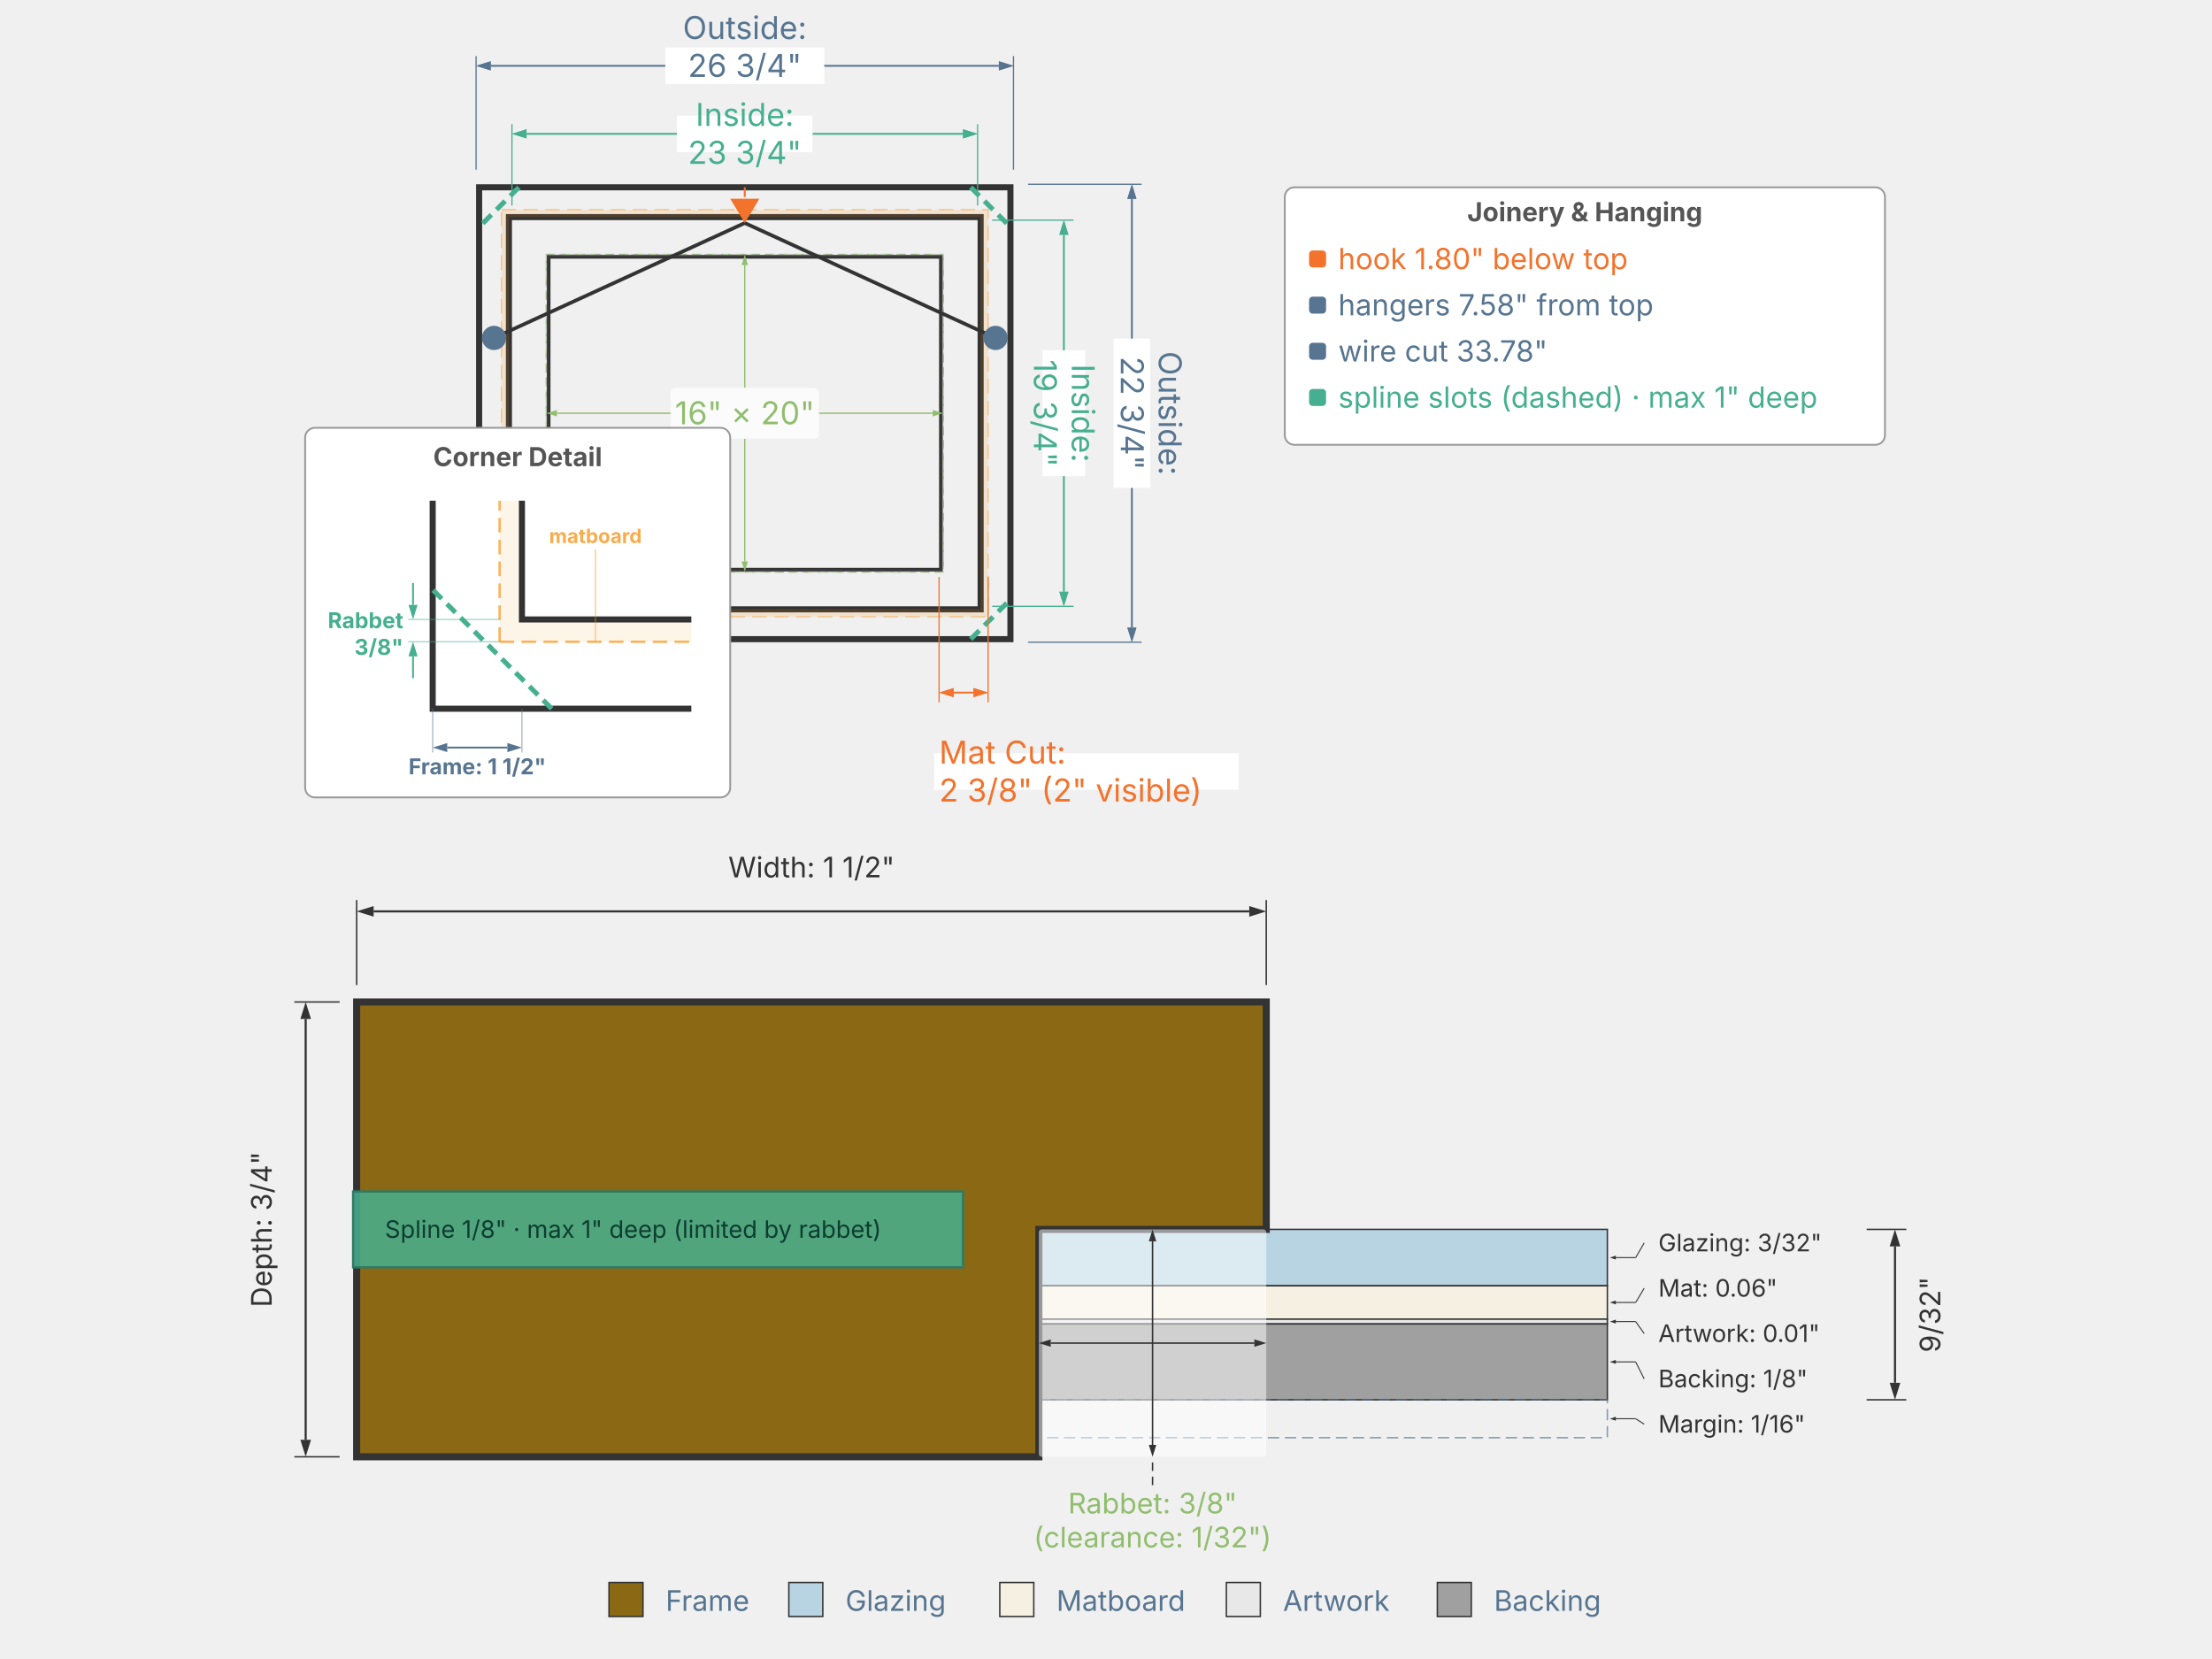
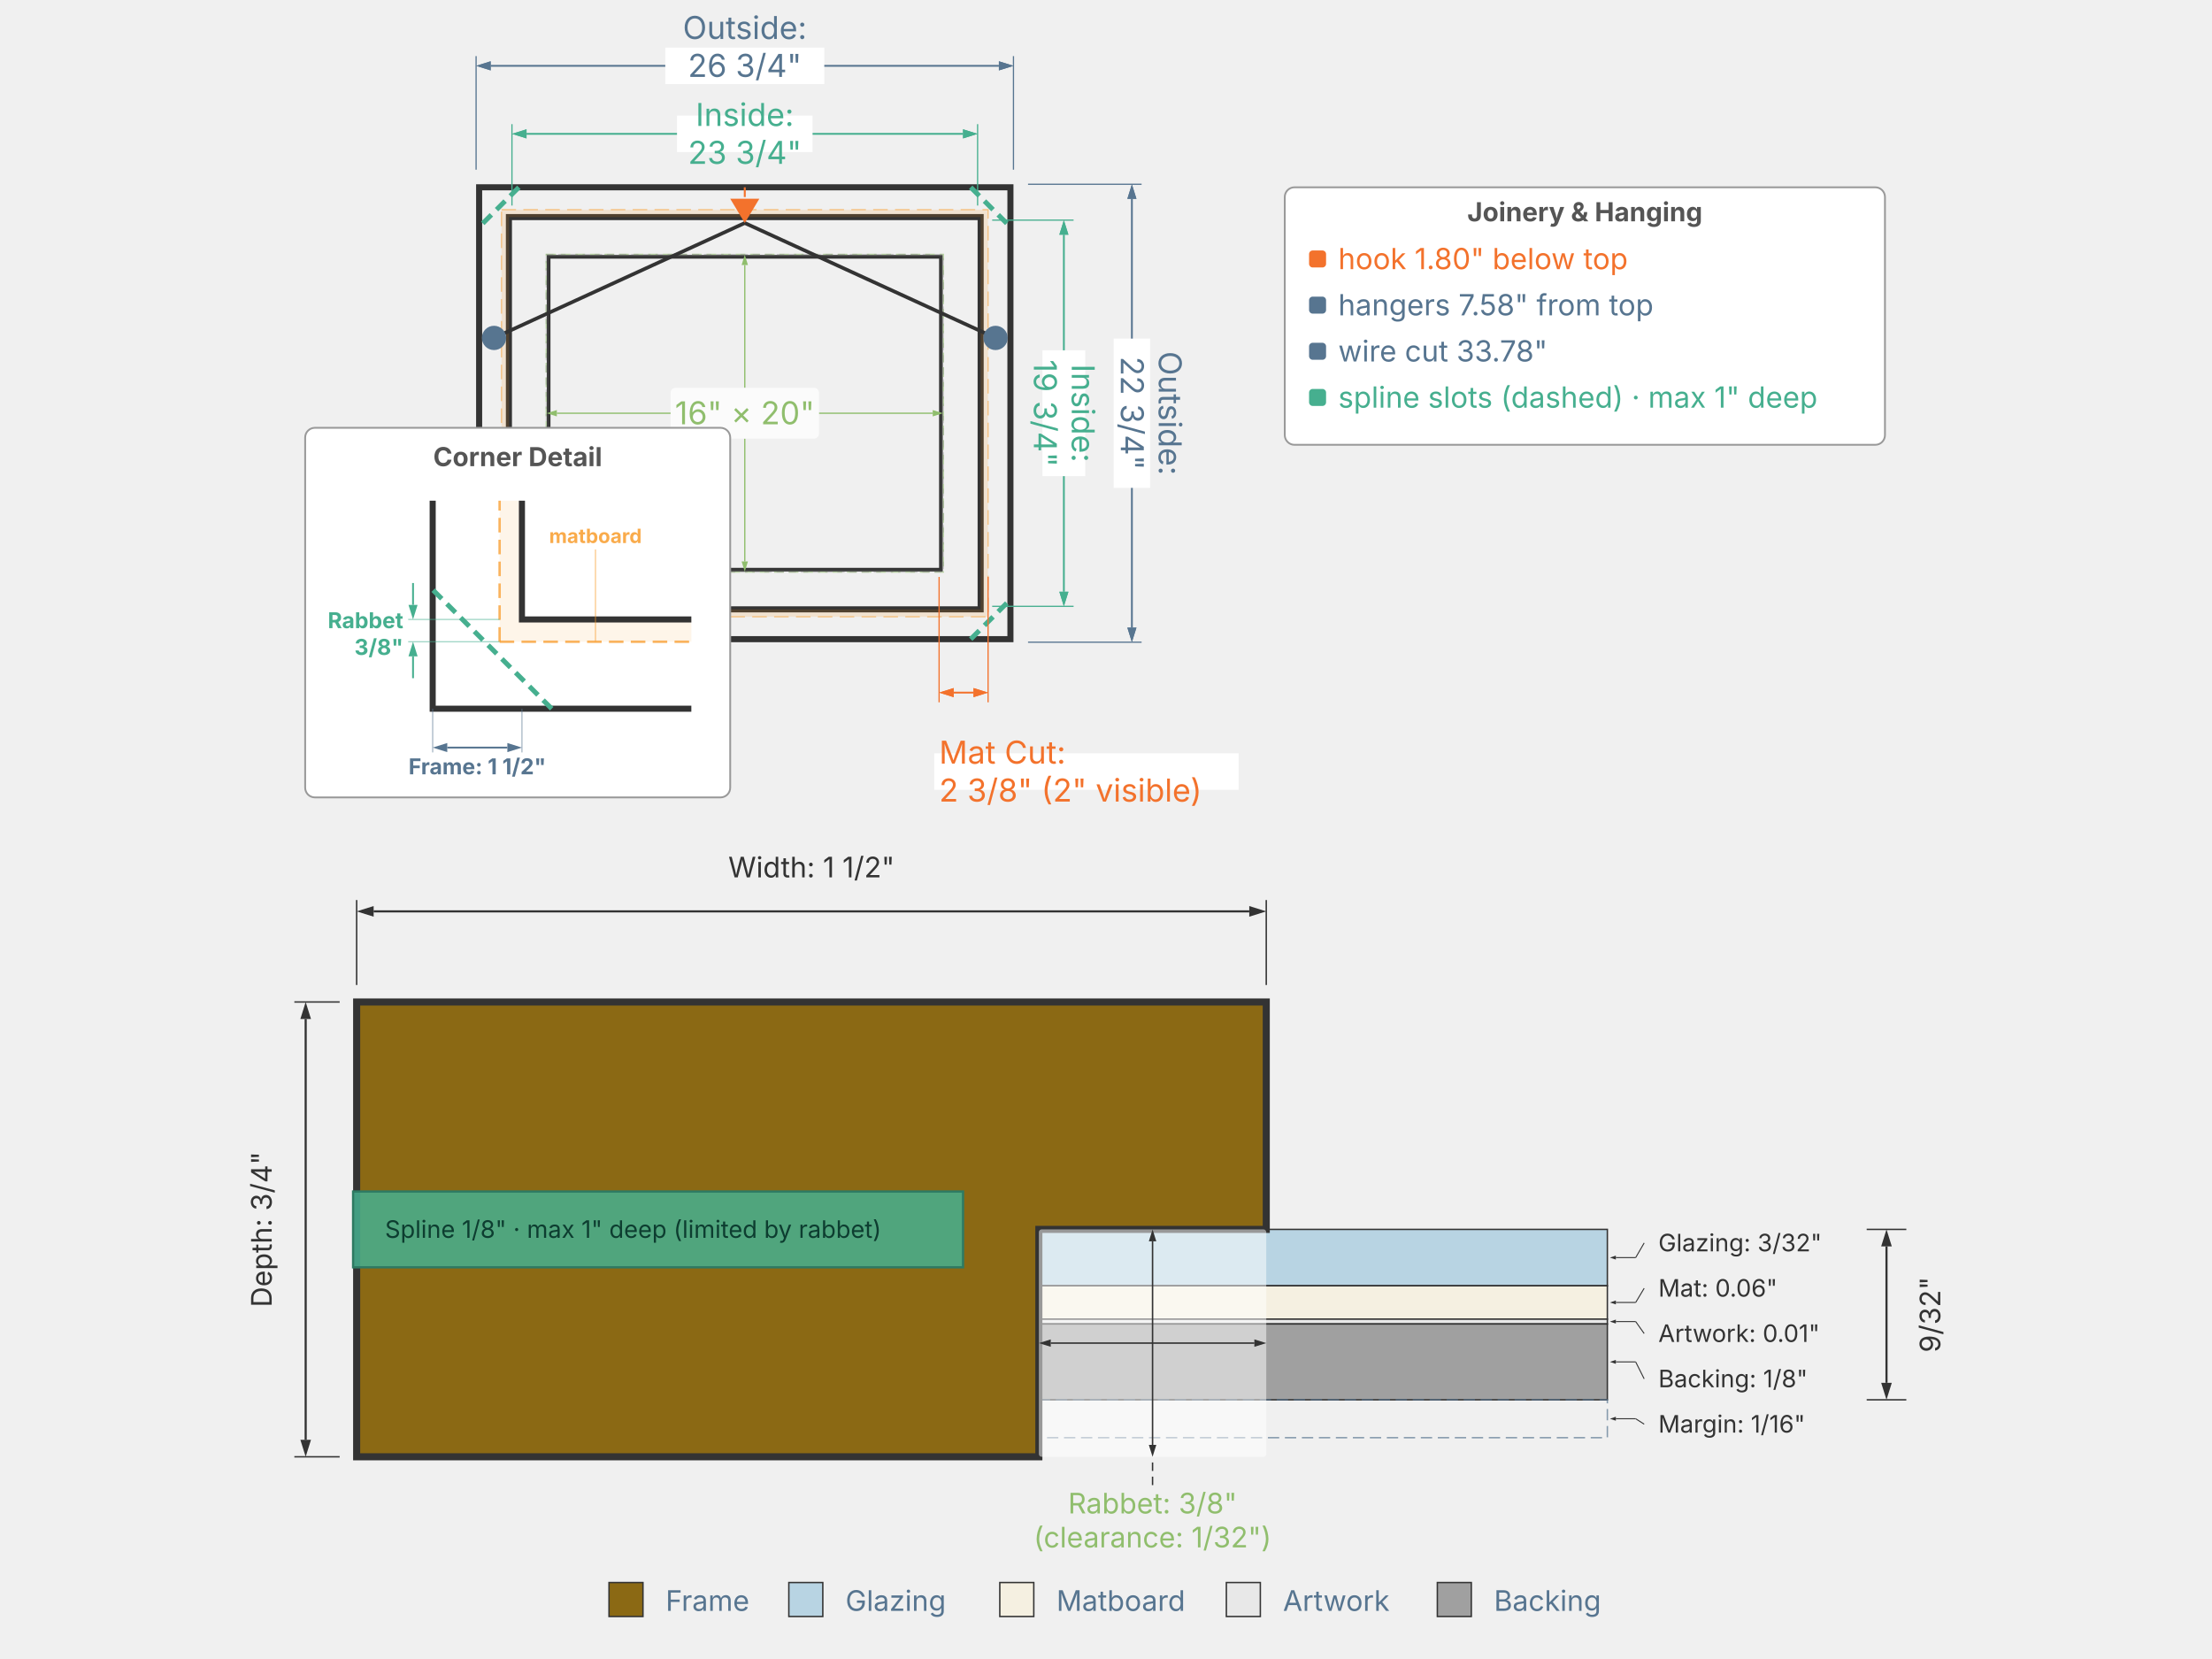
<svg xmlns="http://www.w3.org/2000/svg" viewBox="0 0 800.00 600.00">
  <g id="plan-view" transform="translate(-82.08, 5.36) scale(0.8786)">
    <g id="geometry">
      <rect x="290.65" y="71.00" width="218.70" height="186.00" stroke="#333333" stroke-width="2.5" fill="none" />
      <rect x="302.91" y="83.26" width="194.18" height="161.47" stroke="#333333" stroke-width="2.5" fill="none" />
      <rect x="319.26" y="99.62" width="161.47" height="128.77" stroke="#333333" stroke-width="1.5" fill="none" />
      <rect x="318.24" y="98.59" width="163.52" height="130.81" stroke="#90be6d" stroke-width="0.5" stroke-dasharray="4,2" fill="none" opacity="0.6" />
    </g>
    <g id="rabbet-overlap">
      <path d="M299.85,80.20 h200.31 v167.60 h-200.31 Z M302.91,83.26 v161.47 h194.18 v-161.47 Z" fill="#f8961e" fill-opacity="0.15" fill-rule="evenodd" stroke="none" />
    </g>
    <g id="content-boundary">
      <rect x="299.85" y="80.20" width="200.31" height="167.60" stroke="#f8961e" stroke-width="0.5" stroke-dasharray="6,3" fill="none" opacity="0.5" />
    </g>
    <g id="mat-overlap">
      <path d="M318.24,98.59 h163.52 v130.81 h-163.52 Z M319.26,99.62 v128.77 h161.47 v-128.77 Z" fill="#888888" fill-opacity="0.12" fill-rule="evenodd" stroke="none" />
      <rect x="318.24" y="98.59" width="163.52" height="130.81" fill="none" stroke="#888888" stroke-width="0.40" stroke-dasharray="3,2" stroke-opacity="0.4" />
    </g>
    <g id="hanging-hardware">
      <polyline points="296.78,133.00 400.00,85.70 503.22,133.00" fill="none" stroke="#333333" stroke-width="1.5" />
      <circle cx="296.78" cy="133.00" r="5" fill="#577590" />
      <circle cx="503.22" cy="133.00" r="5" fill="#577590" />
      <path d="M400.00,85.70 l-6,-10 h12 Z" fill="#f3722c" />
      <line x1="400.00" y1="71.00" x2="400.00" y2="75.70" stroke="#f3722c" stroke-width="0.8" stroke-dasharray="4,3" />
    </g>
    <g id="spline-corners">
      <line x1="307.00" y1="71.00" x2="290.65" y2="87.35" stroke="#46af8f" stroke-width="2" stroke-dasharray="5,3" />
      <line x1="493.00" y1="71.00" x2="509.35" y2="87.35" stroke="#46af8f" stroke-width="2" stroke-dasharray="5,3" />
      <line x1="307.00" y1="257.00" x2="290.65" y2="240.65" stroke="#46af8f" stroke-width="2" stroke-dasharray="5,3" />
      <line x1="493.00" y1="257.00" x2="509.35" y2="240.65" stroke="#46af8f" stroke-width="2" stroke-dasharray="5,3" />
    </g>
    <g id="dimensions">
      <g class="dimension">
        <line x1="304.16" y1="78.51" x2="304.16" y2="45.00" stroke="#46af8f" stroke-width="0.5" />
        <line x1="495.84" y1="78.51" x2="495.84" y2="45.00" stroke="#46af8f" stroke-width="0.5" />
        <polygon points="304.16,49.00 310.16,50.88 310.16,47.12" fill="#46af8f" data-arrow="true" />
        <line x1="310.16" y1="49.00" x2="489.84" y2="49.00" stroke="#46af8f" stroke-width="0.75" />
        <polygon points="495.84,49.00 489.84,47.12 489.84,50.88" fill="#46af8f" data-arrow="true" />
        <rect x="372.10" y="41.50" width="55.80" height="15.00" fill="#FFFFFF" stroke="none" />
        <polygon points="304.16,49.00 310.16,50.88 310.16,47.12" fill="#46af8f" data-arrow="true" />
        <polygon points="495.84,49.00 489.84,47.12 489.84,50.88" fill="#46af8f" data-arrow="true" />
      </g>
      <g class="dimension">
        <line x1="289.40" y1="63.75" x2="289.40" y2="17.00" stroke="#577590" stroke-width="0.5" />
        <line x1="510.60" y1="63.75" x2="510.60" y2="17.00" stroke="#577590" stroke-width="0.5" />
        <polygon points="289.40,21.00 295.40,22.88 295.40,19.12" fill="#577590" data-arrow="true" />
        <line x1="295.40" y1="21.00" x2="504.60" y2="21.00" stroke="#577590" stroke-width="0.75" />
        <polygon points="510.60,21.00 504.60,19.12 504.60,22.88" fill="#577590" data-arrow="true" />
        <rect x="367.28" y="13.50" width="65.44" height="15.00" fill="#FFFFFF" stroke="none" />
        <polygon points="289.40,21.00 295.40,22.88 295.40,19.12" fill="#577590" data-arrow="true" />
        <polygon points="510.60,21.00 504.60,19.12 504.60,22.88" fill="#577590" data-arrow="true" />
      </g>
      <g class="dimension">
        <line x1="501.84" y1="84.51" x2="535.35" y2="84.51" stroke="#46af8f" stroke-width="0.5" />
        <line x1="501.84" y1="243.49" x2="535.35" y2="243.49" stroke="#46af8f" stroke-width="0.5" />
        <polygon points="531.35,84.51 529.48,90.51 533.23,90.51" fill="#46af8f" data-arrow="true" />
        <line x1="531.35" y1="90.51" x2="531.35" y2="237.49" stroke="#46af8f" stroke-width="0.75" />
        <polygon points="531.35,243.49 533.23,237.49 529.48,237.49" fill="#46af8f" data-arrow="true" />
        <rect x="522.55" y="138.10" width="17.60" height="51.80" fill="#FFFFFF" stroke="none" />
        <polygon points="531.35,84.51 529.48,90.51 533.23,90.51" fill="#46af8f" data-arrow="true" />
        <polygon points="531.35,243.49 533.23,237.49 529.48,237.49" fill="#46af8f" data-arrow="true" />
      </g>
      <g class="dimension">
        <line x1="516.60" y1="69.75" x2="563.35" y2="69.75" stroke="#577590" stroke-width="0.5" />
        <line x1="516.60" y1="258.25" x2="563.35" y2="258.25" stroke="#577590" stroke-width="0.5" />
        <polygon points="559.35,69.75 557.48,75.75 561.23,75.75" fill="#577590" data-arrow="true" />
        <line x1="559.35" y1="75.75" x2="559.35" y2="252.25" stroke="#577590" stroke-width="0.75" />
        <polygon points="559.35,258.25 561.23,252.25 557.48,252.25" fill="#577590" data-arrow="true" />
        <rect x="551.85" y="133.28" width="15.00" height="61.44" fill="#FFFFFF" stroke="none" />
        <polygon points="559.35,69.75 557.48,75.75 561.23,75.75" fill="#577590" data-arrow="true" />
        <polygon points="559.35,258.25 561.23,252.25 557.48,252.25" fill="#577590" data-arrow="true" />
      </g>
      <text transform="translate(400.00, 45.75)" fill="#46af8f" font-family="Inter, system-ui, -apple-system, sans-serif" font-size="13px" text-anchor="middle">Inside:</text>
      <text transform="translate(400.00, 61.35)" fill="#46af8f" font-family="Inter, system-ui, -apple-system, sans-serif" font-size="13px" text-anchor="middle">23 3/4"</text>
      <text transform="translate(400.00, 9.95)" fill="#577590" font-family="Inter, system-ui, -apple-system, sans-serif" font-size="13px" text-anchor="middle">Outside:</text>
      <text transform="translate(400.00, 25.55)" fill="#577590" font-family="Inter, system-ui, -apple-system, sans-serif" font-size="13px" text-anchor="middle">26 3/4"</text>
      <text transform="rotate(90 539.15 164.00)" x="539.15" y="168.55" fill="#46af8f" font-family="Inter, system-ui, -apple-system, sans-serif" font-size="13px" text-anchor="middle">Inside:</text>
      <text transform="rotate(90 523.55 164.00)" x="523.55" y="168.55" fill="#46af8f" font-family="Inter, system-ui, -apple-system, sans-serif" font-size="13px" text-anchor="middle">19 3/4"</text>
      <text transform="rotate(90 574.95 164.00)" x="574.95" y="168.55" fill="#577590" font-family="Inter, system-ui, -apple-system, sans-serif" font-size="13px" text-anchor="middle">Outside:</text>
      <text transform="rotate(90 559.35 164.00)" x="559.35" y="168.55" fill="#577590" font-family="Inter, system-ui, -apple-system, sans-serif" font-size="13px" text-anchor="middle">22 3/4"</text>
    </g>
    <g id="artwork-indicator">
      <polygon points="318.44,164.00 322.64,165.31 322.64,162.69" fill="#90be6d" data-arrow="true" />
      <line x1="322.64" y1="164.00" x2="369.48" y2="164.00" stroke="#90be6d" stroke-width="0.525" />
      <line x1="430.52" y1="164.00" x2="477.36" y2="164.00" stroke="#90be6d" stroke-width="0.525" />
      <polygon points="481.56,164.00 477.36,162.69 477.36,165.31" fill="#90be6d" data-arrow="true" />
      <polygon points="400.00,98.79 398.69,102.99 401.31,102.99" fill="#90be6d" data-arrow="true" />
      <line x1="400.00" y1="102.99" x2="400.00" y2="153.55" stroke="#90be6d" stroke-width="0.525" />
      <line x1="400.00" y1="174.45" x2="400.00" y2="225.01" stroke="#90be6d" stroke-width="0.525" />
      <polygon points="400.00,229.21 401.31,225.01 398.69,225.01" fill="#90be6d" data-arrow="true" />
      <rect x="369.48" y="153.55" width="61.04" height="20.90" fill="#FFFFFF" fill-opacity="0.75" stroke="none" rx="2" />
      <text transform="translate(400.00, 168.55)" fill="#90be6d" font-family="Inter, system-ui, -apple-system, sans-serif" font-size="13.00px" text-anchor="middle">16" × 20"</text>
    </g>
    <g id="mat-cut-geom">
      <g class="dimension">
        <line x1="479.99" y1="231.38" x2="479.99" y2="283.00" stroke="#f3722c" stroke-width="0.5" />
        <line x1="500.15" y1="231.38" x2="500.15" y2="283.00" stroke="#f3722c" stroke-width="0.5" />
        <polygon points="479.99,279.00 485.99,280.88 485.99,277.12" fill="#f3722c" data-arrow="true" />
        <line x1="485.99" y1="279.00" x2="494.15" y2="279.00" stroke="#f3722c" stroke-width="0.75" />
        <polygon points="500.15,279.00 494.15,277.12 494.15,280.88" fill="#f3722c" data-arrow="true" />
        <rect x="477.99" y="304.00" width="125.30" height="15.00" fill="#FFFFFF" stroke="none" />
        <polygon points="479.99,279.00 485.99,280.88 485.99,277.12" fill="#f3722c" data-arrow="true" />
        <polygon points="500.15,279.00 494.15,277.12 494.15,280.88" fill="#f3722c" data-arrow="true" />
      </g>
    </g>
    <g id="corner-detail">
      <defs>
        <clipPath id="corner-detail-clip">
          <rect x="223.04" y="194.00" width="166.96" height="124.14" />
        </clipPath>
      </defs>
      <rect x="219.04" y="170.00" width="174.96" height="152.14" fill="#FFFFFF" stroke="#999" stroke-width="0.75" rx="4" />
      <text transform="translate(306.52, 185.80)" fill="#555" font-family="Inter, system-ui, -apple-system, sans-serif" font-size="10.8" font-weight="bold" text-anchor="middle">Corner Detail</text>
      <g clip-path="url(#corner-detail-clip)">
        <path d="M299.08,200.00 V258.07 H378.00 V248.89 H308.27 V200.00 H299.08 Z" fill="#f8961e" fill-opacity="0.10" stroke="none" />
        <line x1="299.08" y1="258.07" x2="378.00" y2="258.07" stroke="#f8961e" stroke-width="1" stroke-dasharray="6,3" opacity="0.7" />
        <line x1="299.08" y1="258.07" x2="299.08" y2="200.00" stroke="#f8961e" stroke-width="1" stroke-dasharray="6,3" opacity="0.7" />
        <polyline points="271.53,200.00 271.53,285.63 378.00,285.63" fill="none" stroke="#333333" stroke-width="2.5" stroke-linejoin="miter" />
        <polyline points="308.27,200.00 308.27,248.89 378.00,248.89" fill="none" stroke="#333333" stroke-width="2.5" stroke-linejoin="miter" />
        <line x1="320.52" y1="285.63" x2="271.53" y2="236.64" stroke="#46af8f" stroke-width="2" stroke-dasharray="5,3" />
      </g>
      <defs>
        <clipPath id="corner-detail-annot-clip">
          <rect x="221.04" y="172.00" width="170.96" height="148.14" />
        </clipPath>
      </defs>
      <g clip-path="url(#corner-detail-annot-clip)">
        <line x1="271.53" y1="285.63" x2="271.53" y2="303.63" stroke="#577590" stroke-width="0.5" opacity="0.5" />
        <line x1="308.27" y1="285.63" x2="308.27" y2="303.63" stroke="#577590" stroke-width="0.5" opacity="0.5" />
        <polygon points="271.53,301.63 277.53,303.50 277.53,299.75" fill="#577590" data-arrow="true" />
        <line x1="277.53" y1="301.63" x2="302.27" y2="301.63" stroke="#577590" stroke-width="0.75" />
        <polygon points="308.27,301.63 302.27,299.75 302.27,303.50" fill="#577590" data-arrow="true" />
        <text transform="translate(289.90, 312.63)" font-family="Inter, system-ui, -apple-system, sans-serif" font-size="9.0px" fill="#577590" font-weight="bold" text-anchor="middle">Frame: 1 1/2"</text>
        <line x1="299.08" y1="248.89" x2="261.44" y2="248.89" stroke="#46af8f" stroke-width="0.5" opacity="0.5" />
        <line x1="299.08" y1="258.07" x2="261.44" y2="258.07" stroke="#46af8f" stroke-width="0.5" opacity="0.5" />
        <line x1="263.44" y1="233.89" x2="263.44" y2="242.89" stroke="#46af8f" stroke-width="0.75" />
        <polygon points="263.44,248.89 265.32,242.89 261.57,242.89" fill="#46af8f" data-arrow="true" />
        <line x1="263.44" y1="273.07" x2="263.44" y2="264.07" stroke="#46af8f" stroke-width="0.75" />
        <polygon points="263.44,258.07 261.57,264.07 265.32,264.07" fill="#46af8f" data-arrow="true" />
        <text transform="translate(259.44, 252.48)" font-family="Inter, system-ui, -apple-system, sans-serif" font-size="9.0px" fill="#46af8f" text-anchor="end" font-weight="bold">Rabbet</text>
        <text transform="translate(259.44, 263.48)" font-family="Inter, system-ui, -apple-system, sans-serif" font-size="9.0px" fill="#46af8f" text-anchor="end" font-weight="bold">3/8"</text>
        <line x1="338.54" y1="258.07" x2="338.54" y2="218.64" stroke="#f8961e" stroke-width="0.5" opacity="0.5" />
        <rect x="316.94" y="210.35" width="43.21" height="9.72" fill="#FFFFFF" stroke="none" rx="1" />
        <text transform="translate(338.54, 217.42)" fill="#f8961e" font-family="Inter, system-ui, -apple-system, sans-serif" font-size="8.1" text-anchor="middle" font-weight="bold" opacity="0.8">matboard</text>
      </g>
    </g>
    <g id="mat-cut-labels">
      <text transform="translate(479.99, 308.25)" fill="#f3722c" font-family="Inter, system-ui, -apple-system, sans-serif" font-size="13px" text-anchor="start">Mat Cut:</text>
      <text transform="translate(479.99, 323.85)" fill="#f3722c" font-family="Inter, system-ui, -apple-system, sans-serif" font-size="13px" text-anchor="start">2 3/8" (2" visible)</text>
    </g>
    <g id="overlay-card">
      <rect x="622.28" y="71.00" width="247.06" height="106.00" fill="#FFFFFF" stroke="#999" stroke-width="0.75" rx="4" />
      <text transform="translate(745.81, 85.00)" fill="#555" font-family="Inter, system-ui, -apple-system, sans-serif" font-size="10.8" font-weight="bold" text-anchor="middle">Joinery &amp; Hanging</text>
      <rect x="632.28" y="97.00" width="7" height="7" rx="1.5" fill="#f3722c" />
      <text transform="translate(644.28, 104.70)" fill="#f3722c" font-family="Inter, system-ui, -apple-system, sans-serif" font-size="12px" text-anchor="start">hook 1.80" below top</text>
      <rect x="632.28" y="116.00" width="7" height="7" rx="1.5" fill="#577590" />
      <text transform="translate(644.28, 123.70)" fill="#577590" font-family="Inter, system-ui, -apple-system, sans-serif" font-size="12px" text-anchor="start">hangers 7.58" from top</text>
      <rect x="632.28" y="135.00" width="7" height="7" rx="1.5" fill="#577590" />
      <text transform="translate(644.28, 142.70)" fill="#577590" font-family="Inter, system-ui, -apple-system, sans-serif" font-size="12px" text-anchor="start">wire cut 33.78"</text>
      <rect x="632.28" y="154.00" width="7" height="7" rx="1.5" fill="#46af8f" />
      <text transform="translate(644.28, 161.70)" fill="#46af8f" font-family="Inter, system-ui, -apple-system, sans-serif" font-size="12px" text-anchor="start">spline slots (dashed) · max 1" deep</text>
    </g>
  </g>
  <g id="section-view" transform="translate(-9.68, 310.15) scale(1.0242)">
    <g id="section-content" transform="translate(2.50, 0)">
      <g id="section-geometry">
        <rect x="373.79" y="131.30" width="200.75" height="19.91" stroke="#333333" stroke-width="0.5" fill="#B8D4E3" />
        <rect x="373.79" y="151.21" width="200.75" height="11.78" stroke="#333333" stroke-width="0.5" fill="#F5F0E1" />
        <rect x="373.79" y="162.99" width="200.75" height="1.71" stroke="#333333" stroke-width="0.5" fill="#E8E8E8" />
        <rect x="373.79" y="164.70" width="200.75" height="26.77" stroke="#333333" stroke-width="0.5" fill="#A0A0A0" />
        <rect x="373.79" y="191.47" width="200.75" height="13.38" stroke="#577590" stroke-width="0.5" stroke-dasharray="4,2" fill="none" opacity="0.7" />
        <polygon points="132.89,51.00 454.09,51.00 454.09,131.30 373.79,131.30 373.79,211.60 132.89,211.60" stroke="#333333" stroke-width="2.5" fill="#8B6914" />
        <g id="spline-slots">
          <rect x="131.64" y="117.92" width="215.38" height="26.77" fill="#46af8f" fill-opacity="0.85" stroke="#2e7a63" stroke-width="0.8" />
          <text transform="translate(142.89, 134.28)" fill="#0d3d30" font-family="Inter, system-ui, -apple-system, sans-serif" font-size="8.5px" text-anchor="start">Spline 1/8" · max 1" deep (limited by rabbet)</text>
        </g>
      </g>
      <g id="section-dimensions">
        <line x1="126.89" y1="51.00" x2="110.89" y2="51.00" stroke="#333333" stroke-width="0.5" />
        <line x1="126.89" y1="211.60" x2="110.89" y2="211.60" stroke="#333333" stroke-width="0.5" />
        <polygon points="114.89,51.00 113.02,57.00 116.77,57.00" fill="#333333" data-arrow="true" />
        <line x1="114.89" y1="57.00" x2="114.89" y2="205.60" stroke="#333333" stroke-width="0.75" />
        <polygon points="114.89,211.60 116.77,205.60 113.02,205.60" fill="#333333" data-arrow="true" />
        <text x="102.89" y="131.30" fill="#333333" font-family="Inter, system-ui, -apple-system, sans-serif" font-size="10px" text-anchor="middle" transform="rotate(-90 102.89 131.30)">Depth: 3/4"</text>
        <line x1="132.89" y1="45.00" x2="132.89" y2="15.00" stroke="#333333" stroke-width="0.5" />
        <line x1="454.09" y1="45.00" x2="454.09" y2="15.00" stroke="#333333" stroke-width="0.5" />
        <polygon points="132.89,19.00 138.89,20.88 138.89,17.12" fill="#333333" data-arrow="true" />
        <line x1="138.89" y1="19.00" x2="448.09" y2="19.00" stroke="#333333" stroke-width="0.75" />
        <polygon points="454.09,19.00 448.09,17.12 448.09,20.88" fill="#333333" data-arrow="true" />
        <text transform="translate(293.49, 7.00)" fill="#333333" font-family="Inter, system-ui, -apple-system, sans-serif" font-size="10px" text-anchor="middle">Width: 1 1/2"</text>
        <rect x="373.79" y="131.30" width="80.30" height="80.30" fill="#FFFFFF" fill-opacity="0.5" stroke="none" rx="1" />
        <polygon points="373.79,171.45 377.99,172.76 377.99,170.14" fill="#333333" data-arrow="true" />
        <line x1="377.99" y1="171.45" x2="449.89" y2="171.45" stroke="#333333" stroke-width="0.525" />
        <polygon points="454.09,171.45 449.89,170.14 449.89,172.76" fill="#333333" data-arrow="true" />
        <polygon points="413.94,131.30 412.63,135.50 415.26,135.50" fill="#333333" data-arrow="true" />
        <line x1="413.94" y1="135.50" x2="413.94" y2="207.40" stroke="#333333" stroke-width="0.525" />
        <polygon points="413.94,211.60 415.26,207.40 412.63,207.40" fill="#333333" data-arrow="true" />
        <polygon points="575.44,141.26 577.54,141.96 577.54,140.56" fill="#333333" data-arrow="true" />
        <line x1="577.54" y1="141.26" x2="584.54" y2="141.26" stroke="#333333" stroke-width="0.35" />
        <line x1="584.54" y1="141.26" x2="587.54" y2="136.08" stroke="#333333" stroke-width="0.35" />
        <text transform="translate(592.54, 139.05)" fill="#333333" font-family="Inter, system-ui, -apple-system, sans-serif" font-size="8.5px">Glazing: 3/32"</text>
        <polygon points="575.44,157.10 577.54,157.80 577.54,156.40" fill="#333333" data-arrow="true" />
        <line x1="577.54" y1="157.10" x2="584.54" y2="157.10" stroke="#333333" stroke-width="0.35" />
        <line x1="584.54" y1="157.10" x2="587.54" y2="152.08" stroke="#333333" stroke-width="0.35" />
        <text transform="translate(592.54, 155.05)" fill="#333333" font-family="Inter, system-ui, -apple-system, sans-serif" font-size="8.5px">Mat: 0.06"</text>
        <polygon points="575.44,163.85 577.54,164.55 577.54,163.15" fill="#333333" data-arrow="true" />
        <line x1="577.54" y1="163.85" x2="584.54" y2="163.85" stroke="#333333" stroke-width="0.35" />
        <line x1="584.54" y1="163.85" x2="587.54" y2="168.08" stroke="#333333" stroke-width="0.35" />
        <text transform="translate(592.54, 171.05)" fill="#333333" font-family="Inter, system-ui, -apple-system, sans-serif" font-size="8.5px">Artwork: 0.01"</text>
        <polygon points="575.44,178.09 577.54,178.79 577.54,177.39" fill="#333333" data-arrow="true" />
        <line x1="577.54" y1="178.09" x2="584.54" y2="178.09" stroke="#333333" stroke-width="0.35" />
        <line x1="584.54" y1="178.09" x2="587.54" y2="184.08" stroke="#333333" stroke-width="0.35" />
        <text transform="translate(592.54, 187.05)" fill="#333333" font-family="Inter, system-ui, -apple-system, sans-serif" font-size="8.5px">Backing: 1/8"</text>
        <polygon points="575.44,198.16 577.54,198.86 577.54,197.46" fill="#333333" data-arrow="true" />
        <line x1="577.54" y1="198.16" x2="584.54" y2="198.16" stroke="#333333" stroke-width="0.35" />
        <line x1="584.54" y1="198.16" x2="587.54" y2="200.08" stroke="#333333" stroke-width="0.35" />
        <text transform="translate(592.54, 203.05)" fill="#333333" font-family="Inter, system-ui, -apple-system, sans-serif" font-size="8.5px">Margin: 1/16"</text>
        <line x1="666.11" y1="131.30" x2="680.11" y2="131.30" stroke="#333333" stroke-width="0.5" />
        <line x1="666.11" y1="191.47" x2="680.11" y2="191.47" stroke="#333333" stroke-width="0.5" />
-         <polygon points="676.11,131.30 674.23,137.30 677.98,137.30" fill="#333333" data-arrow="true" />
-         <line x1="676.11" y1="137.30" x2="676.11" y2="185.47" stroke="#333333" stroke-width="0.75" />
-         <polygon points="676.11,191.47 677.98,185.47 674.23,185.47" fill="#333333" data-arrow="true" />
+         <polygon points="673.11,131.30 671.23,137.30 674.98,137.30" fill="#333333" data-arrow="true" />
+         <line x1="673.11" y1="137.30" x2="673.11" y2="185.47" stroke="#333333" stroke-width="0.75" />
+         <polygon points="673.11,191.47 674.98,185.47 671.23,185.47" fill="#333333" data-arrow="true" />
        <text x="692.11" y="161.39" fill="#333333" font-family="Inter, system-ui, -apple-system, sans-serif" font-size="10px" text-anchor="middle" transform="rotate(-90 692.11 161.39)">9/32"</text>
        <line x1="413.94" y1="213.60" x2="413.94" y2="221.60" stroke="#333333" stroke-width="0.5" stroke-dasharray="3,2" />
        <text transform="translate(413.94, 231.60)" fill="#90be6d" font-family="Inter, system-ui, -apple-system, sans-serif" font-size="10px" text-anchor="middle">Rabbet: 3/8"</text>
        <text transform="translate(413.94, 243.60)" fill="#90be6d" font-family="Inter, system-ui, -apple-system, sans-serif" font-size="10px" text-anchor="middle">(clearance: 1/32")</text>
      </g>
    </g>
    <g id="legend">
      <rect x="224.50" y="256.00" width="12" height="12" fill="#8B6914" stroke="#333333" stroke-width="0.5" />
      <text transform="translate(244.50, 266.00)" fill="#577590" font-family="Inter, system-ui, -apple-system, sans-serif" font-size="10px">Frame</text>
      <rect x="288.00" y="256.00" width="12" height="12" fill="#B8D4E3" stroke="#333333" stroke-width="0.5" />
      <text transform="translate(308.00, 266.00)" fill="#577590" font-family="Inter, system-ui, -apple-system, sans-serif" font-size="10px">Glazing</text>
      <rect x="362.50" y="256.00" width="12" height="12" fill="#F5F0E1" stroke="#333333" stroke-width="0.5" />
      <text transform="translate(382.50, 266.00)" fill="#577590" font-family="Inter, system-ui, -apple-system, sans-serif" font-size="10px">Matboard</text>
      <rect x="442.50" y="256.00" width="12" height="12" fill="#E8E8E8" stroke="#333333" stroke-width="0.5" />
      <text transform="translate(462.50, 266.00)" fill="#577590" font-family="Inter, system-ui, -apple-system, sans-serif" font-size="10px">Artwork</text>
      <rect x="517.00" y="256.00" width="12" height="12" fill="#A0A0A0" stroke="#333333" stroke-width="0.5" />
      <text transform="translate(537.00, 266.00)" fill="#577590" font-family="Inter, system-ui, -apple-system, sans-serif" font-size="10px">Backing</text>
    </g>
  </g>
</svg>
